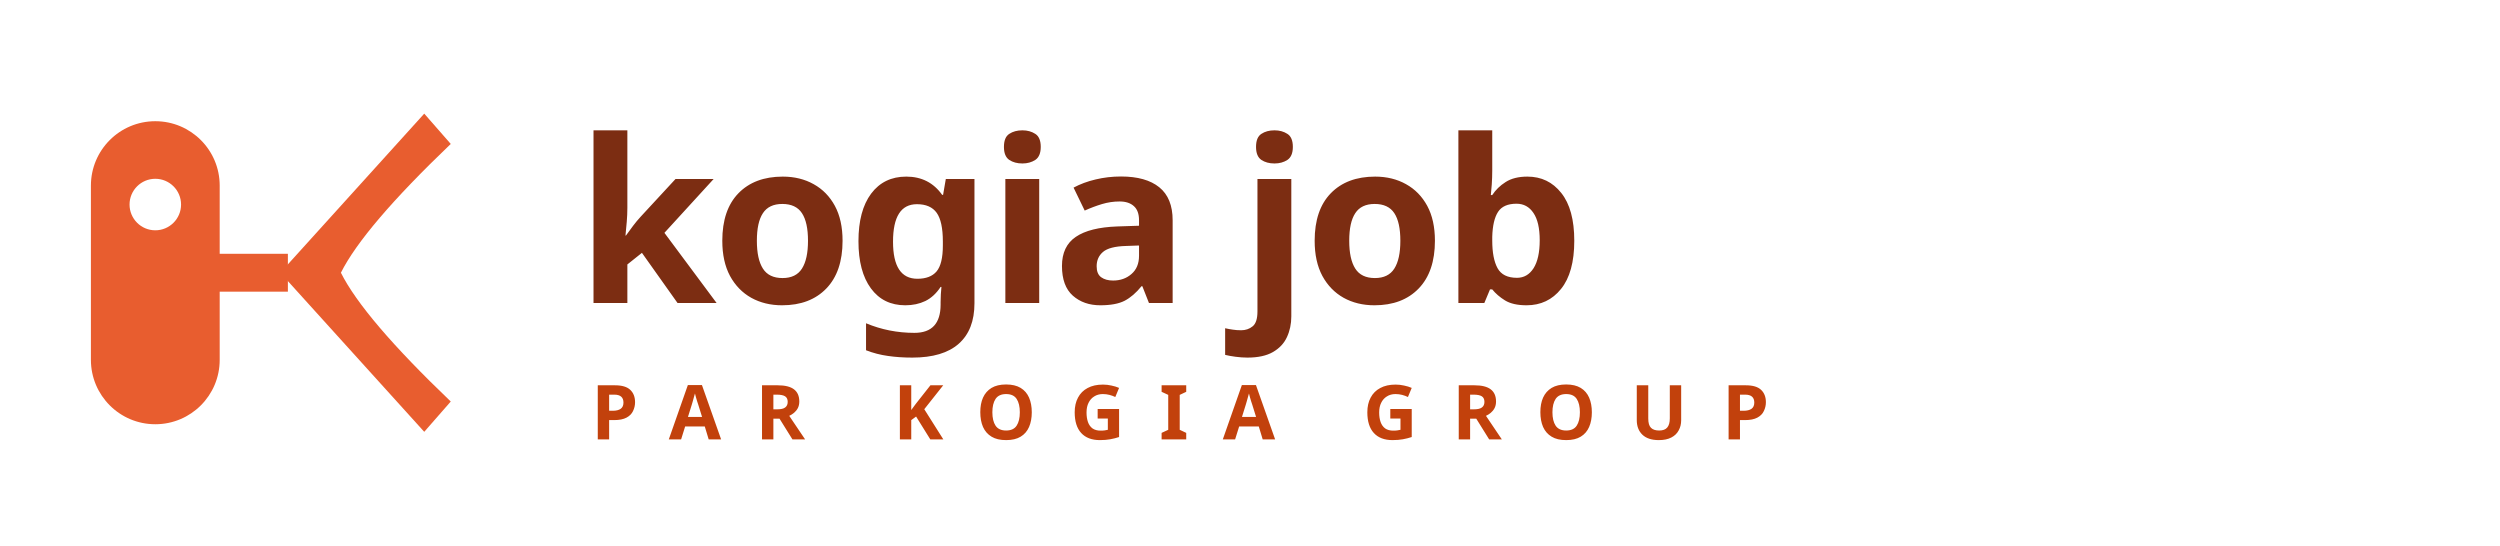
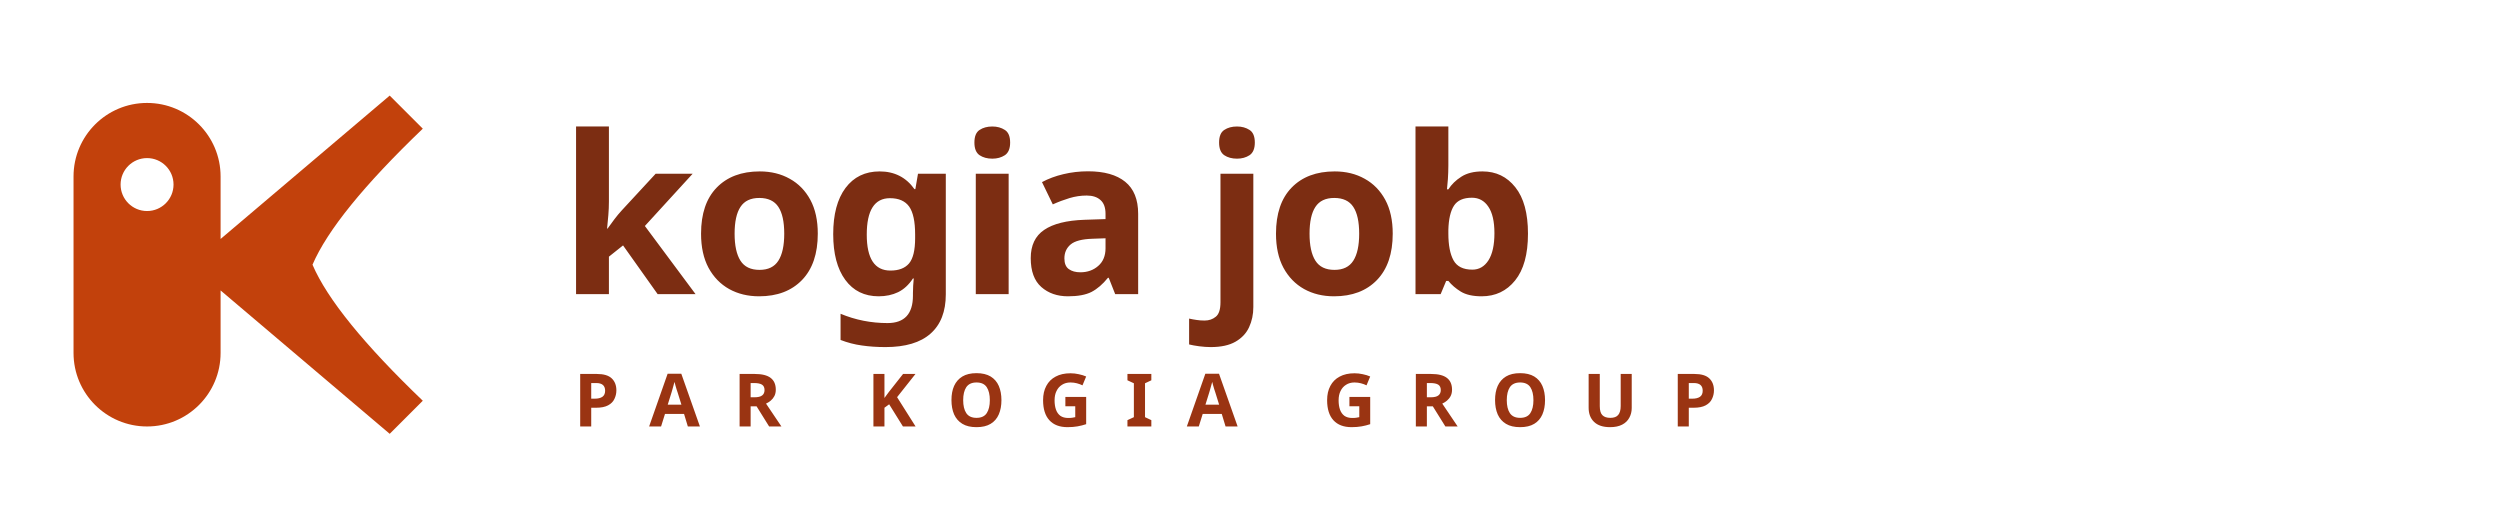
- <svg xmlns="http://www.w3.org/2000/svg" viewBox="0 0 330 72" width="330" height="72" font-family="Sora, system-ui, sans-serif" role="img" aria-label="kogia job">
-   <g transform="translate(2,4)" color="#E85D2F">
-     <path fill="currentColor" fill-rule="evenodd" d="M10 20.5 a8.5 8.5 0 0 1 17 0 v23 a8.5 8.5 0 0 1 -17 0 Z M21.9 23 a3.4 3.4 0 1 1 -6.8 0 a3.4 3.4 0 1 1 6.8 0 Z" />
-     <path fill="currentColor" d="M26 29.5 h10 v5 h-10 Z" />
-     <path fill="currentColor" d="M35 32 L54 11 L57.5 15 Q46 26 43 32 Q46 38 57.5 49 L54 53 Z" />
+ <svg xmlns="http://www.w3.org/2000/svg" viewBox="0 0 340 72" width="340" height="72" font-family="Sora, system-ui, sans-serif" role="img" aria-label="kogia job">
+   <g transform="translate(2,4)">
+     <path fill="#C2410C" fill-rule="evenodd" d="M18 10 a10 10 0 0 1 10 10 v8.5 L51 9 L55.5 13.5 Q43.5 25 40.5 32 Q43.5 39 55.5 50.5 L51 55 L28 35.5 V44 a10 10 0 0 1 -20 0 V20 A10 10 0 0 1 18 10 Z M18 17.5 a3.6 3.6 0 1 0 0 7.2 a3.6 3.6 0 0 0 0 -7.2 Z" />
  </g>
  <text x="76" y="40" font-size="30" font-weight="800" fill="#7C2D12" letter-spacing="-0.6">kogia job</text>
-   <text x="78" y="58" font-size="10" font-weight="700" fill="#C2410C" letter-spacing="4.5">PAR KOGIA GROUP</text>
+   <text x="78" y="58" font-size="10" font-weight="700" fill="#9A3412" letter-spacing="4.5">PAR KOGIA GROUP</text>
</svg>
